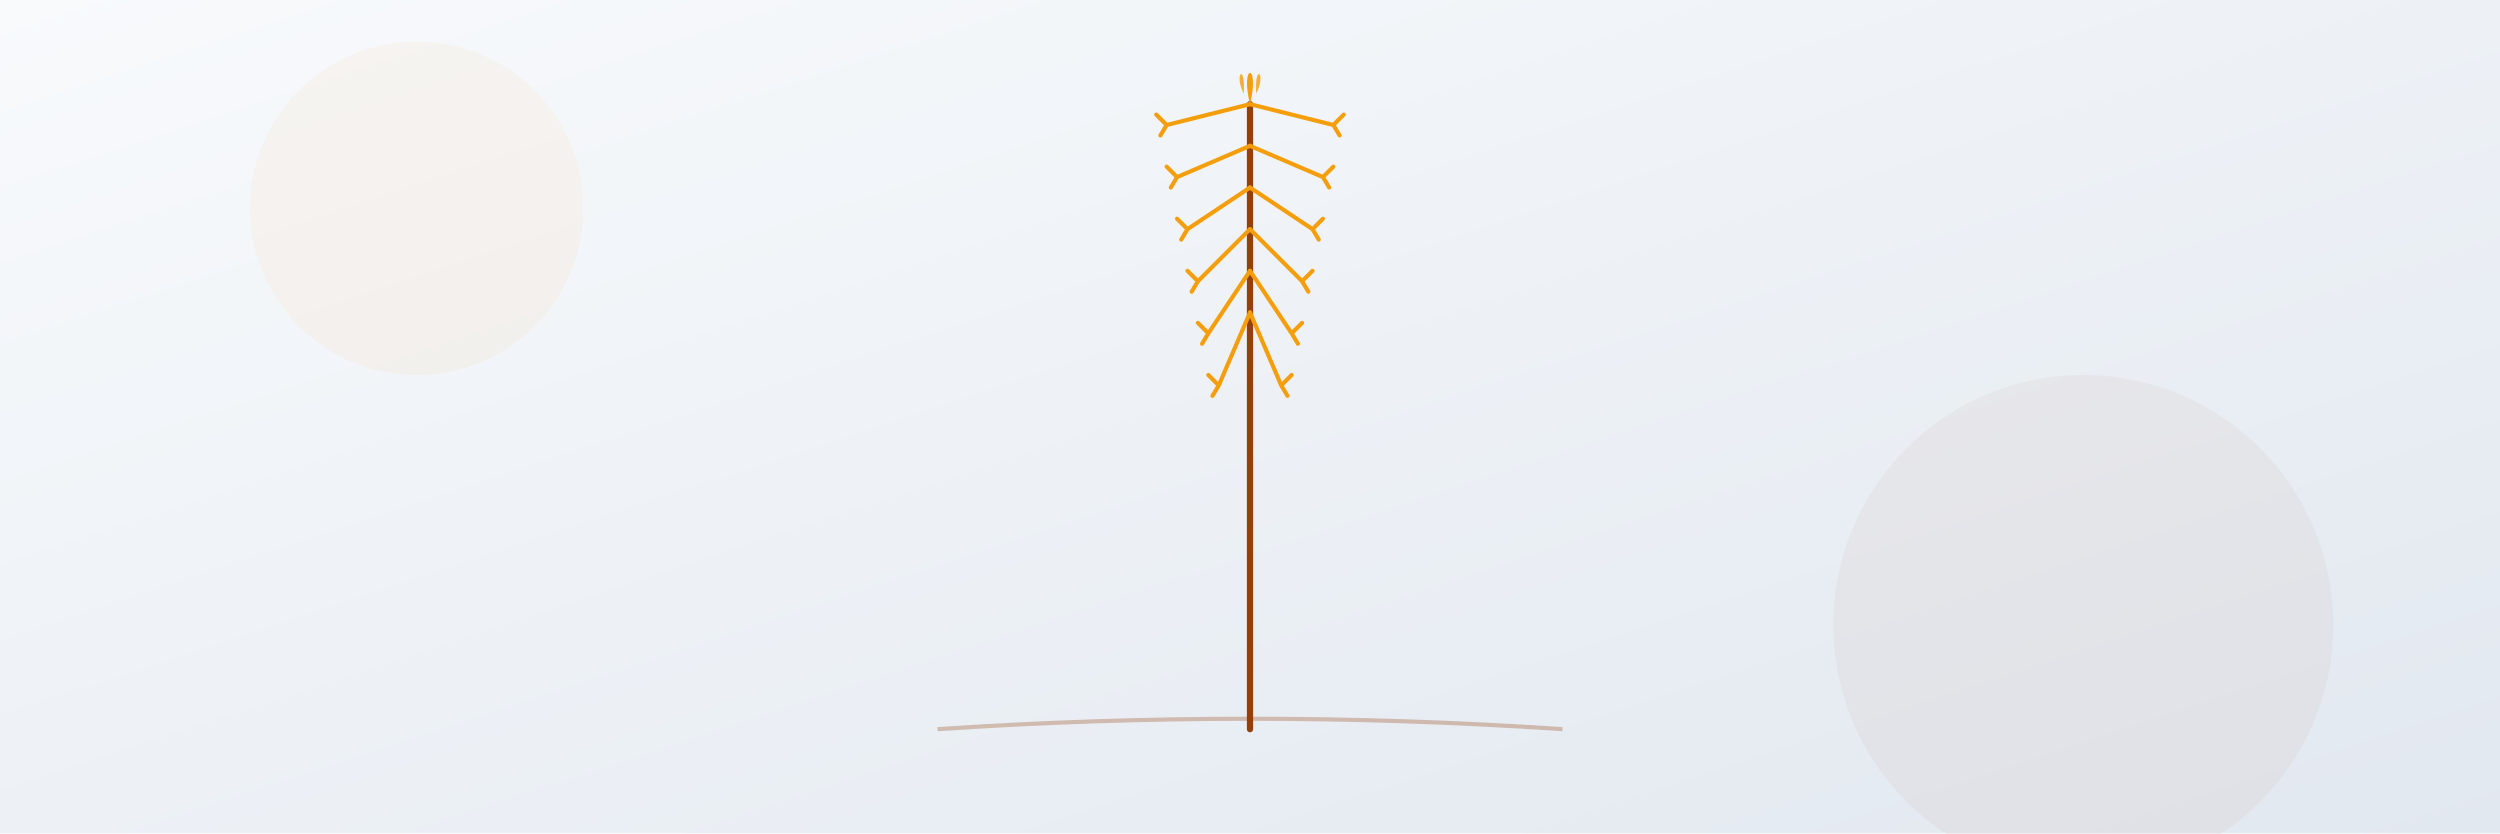
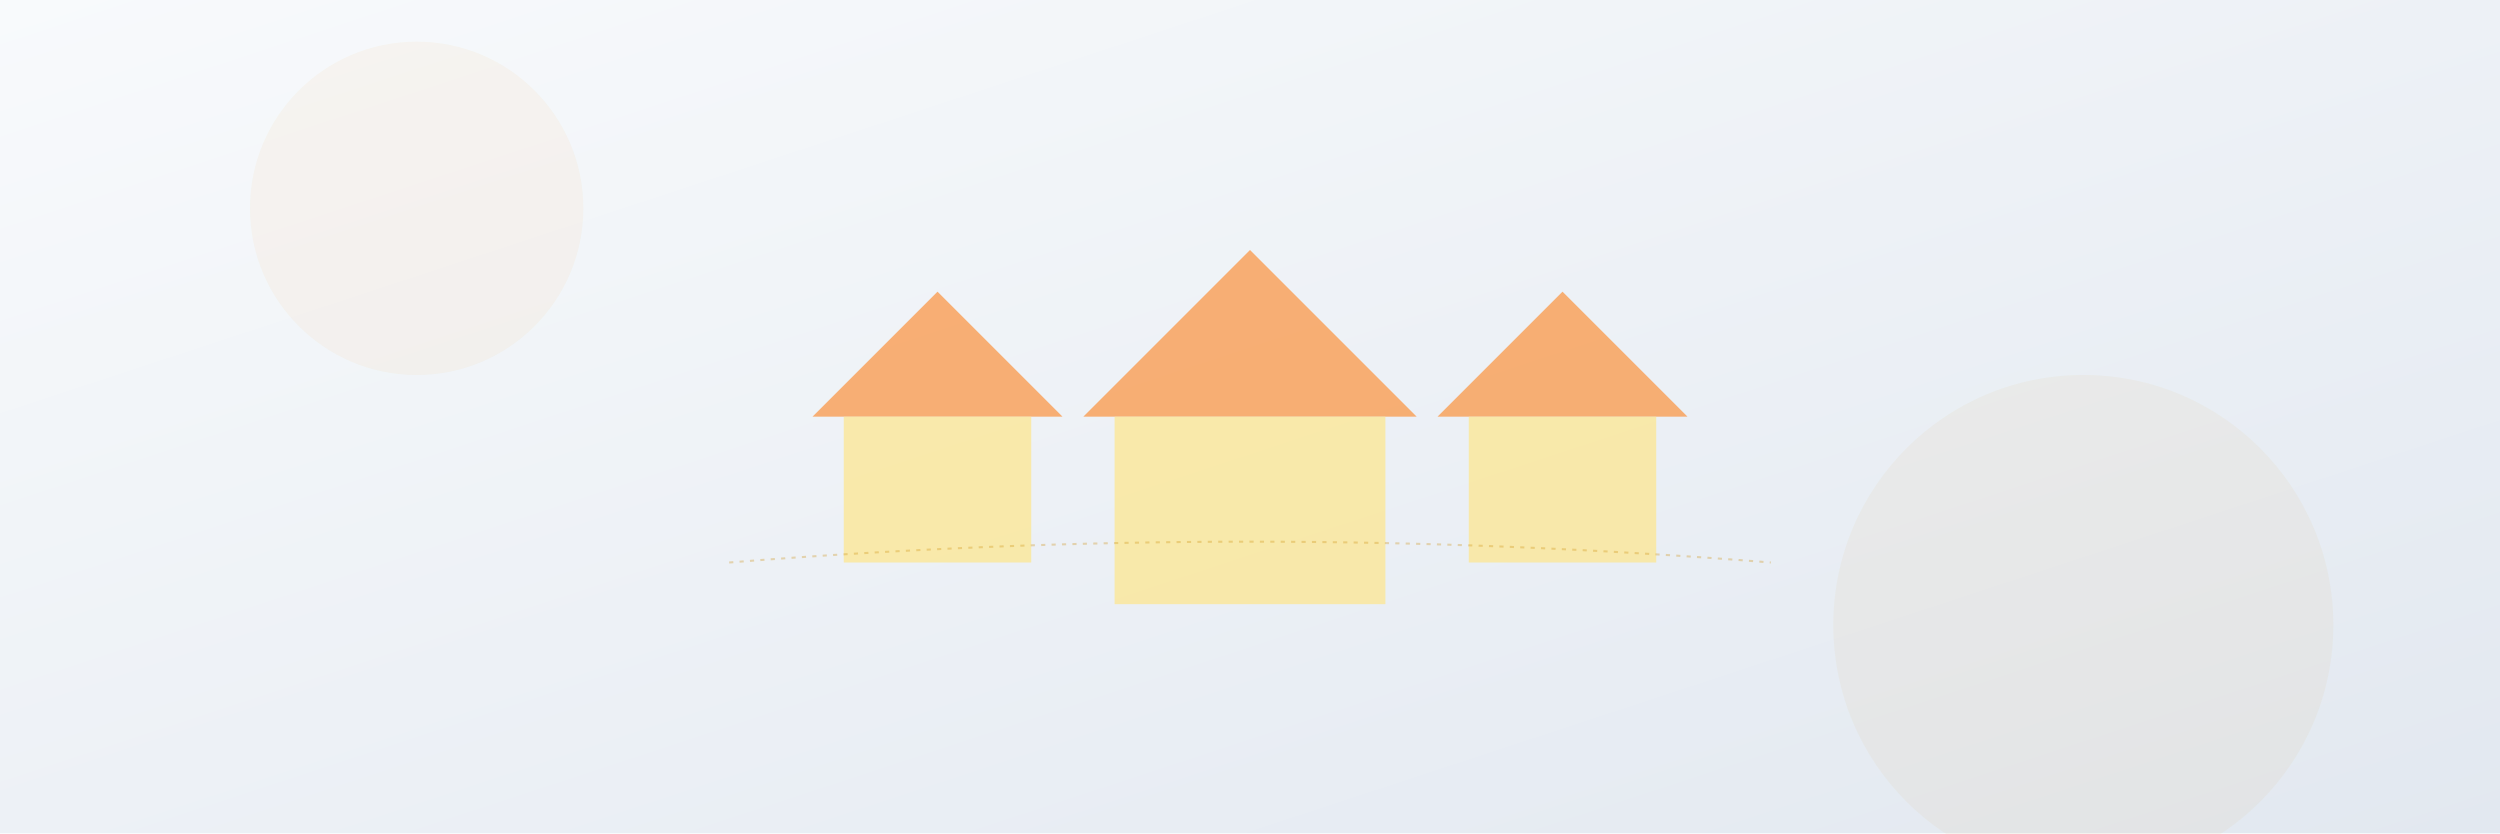
<svg xmlns="http://www.w3.org/2000/svg" width="1200" height="400" viewBox="0 0 1200 400">
  <defs>
    <linearGradient id="bg-gradient" x1="0%" y1="0%" x2="100%" y2="100%">
      <stop offset="0%" stop-color="#f8fafc" />
      <stop offset="100%" stop-color="#e2e8f0" />
    </linearGradient>
-     <linearGradient id="wheat-gradient" x1="0%" y1="0%" x2="0%" y2="100%">
+     <linearGradient id="house-gradient" x1="0%" y1="0%" x2="0%" y2="100%">
      <stop offset="0%" stop-color="#fef3c7" />
-       <stop offset="100%" stop-color="#fbbf24" />
+       <stop offset="100%" stop-color="#fde68a" />
+     </linearGradient>
+     <linearGradient id="roof-gradient" x1="0%" y1="0%" x2="0%" y2="100%">
+       <stop offset="0%" stop-color="#fb923c" />
+       <stop offset="100%" stop-color="#ea580c" />
    </linearGradient>
  </defs>
  <rect width="1200" height="400" fill="url(#bg-gradient)" />
+   <g transform="translate(450, 200)">
+     <path d="M0,-60 L60,0 L-60,0 Z" fill="#fb923c" opacity="0.7" />
+     <rect x="-45" y="0" width="90" height="70" fill="#fde68a" opacity="0.7" />
+   </g>
  <g transform="translate(600, 200)">
-     <path d="M0,150 L0,-150" stroke="#92400e" stroke-width="3" stroke-linecap="round" />
-     <g>
-       <path d="M0,-150 L-40,-140 M-40,-140 L-45,-145 M-40,-140 L-43,-135" stroke="#f59e0b" stroke-width="2" stroke-linecap="round" />
-       <path d="M0,-130 L-35,-115 M-35,-115 L-40,-120 M-35,-115 L-38,-110" stroke="#f59e0b" stroke-width="2" stroke-linecap="round" />
-       <path d="M0,-110 L-30,-90 M-30,-90 L-35,-95 M-30,-90 L-33,-85" stroke="#f59e0b" stroke-width="2" stroke-linecap="round" />
-       <path d="M0,-90 L-25,-65 M-25,-65 L-30,-70 M-25,-65 L-28,-60" stroke="#f59e0b" stroke-width="2" stroke-linecap="round" />
-       <path d="M0,-70 L-20,-40 M-20,-40 L-25,-45 M-20,-40 L-23,-35" stroke="#f59e0b" stroke-width="2" stroke-linecap="round" />
-       <path d="M0,-50 L-15,-15 M-15,-15 L-20,-20 M-15,-15 L-18,-10" stroke="#f59e0b" stroke-width="2" stroke-linecap="round" />
-     </g>
-     <g>
-       <path d="M0,-150 L40,-140 M40,-140 L45,-145 M40,-140 L43,-135" stroke="#f59e0b" stroke-width="2" stroke-linecap="round" />
-       <path d="M0,-130 L35,-115 M35,-115 L40,-120 M35,-115 L38,-110" stroke="#f59e0b" stroke-width="2" stroke-linecap="round" />
-       <path d="M0,-110 L30,-90 M30,-90 L35,-95 M30,-90 L33,-85" stroke="#f59e0b" stroke-width="2" stroke-linecap="round" />
-       <path d="M0,-90 L25,-65 M25,-65 L30,-70 M25,-65 L28,-60" stroke="#f59e0b" stroke-width="2" stroke-linecap="round" />
-       <path d="M0,-70 L20,-40 M20,-40 L25,-45 M20,-40 L23,-35" stroke="#f59e0b" stroke-width="2" stroke-linecap="round" />
-       <path d="M0,-50 L15,-15 M15,-15 L20,-20 M15,-15 L18,-10" stroke="#f59e0b" stroke-width="2" stroke-linecap="round" />
-     </g>
-     <path d="M0,-150 C-5,-170 5,-170 0,-150 Z" fill="#f59e0b" />
-     <path d="M-3,-155 C-8,-165 -2,-170 -3,-155 Z" fill="#f59e0b" opacity="0.8" />
-     <path d="M3,-155 C8,-165 2,-170 3,-155 Z" fill="#f59e0b" opacity="0.8" />
-     <path d="M-150,150 Q0,140 150,150" stroke="#92400e" stroke-width="2" fill="none" opacity="0.3" />
+     <path d="M0,-80 L80,0 L-80,0 Z" fill="#fb923c" opacity="0.7" />
+     <rect x="-65" y="0" width="130" height="90" fill="#fde68a" opacity="0.7" />
  </g>
+   <g transform="translate(750, 200)">
+     <path d="M0,-60 L60,0 L-60,0 Z" fill="#fb923c" opacity="0.7" />
+     <rect x="-45" y="0" width="90" height="70" fill="#fde68a" opacity="0.7" />
+   </g>
+   <path d="M350,270 Q600,250 850,270" stroke="#ca8a04" stroke-width="1" fill="none" opacity="0.3" stroke-dasharray="2 3" />
  <circle cx="200" cy="100" r="80" fill="#f59e0b" opacity="0.05" />
-   <circle cx="1000" cy="300" r="120" fill="#92400e" opacity="0.05" />
+   <circle cx="1000" cy="300" r="120" fill="#ca8a04" opacity="0.05" />
</svg>
